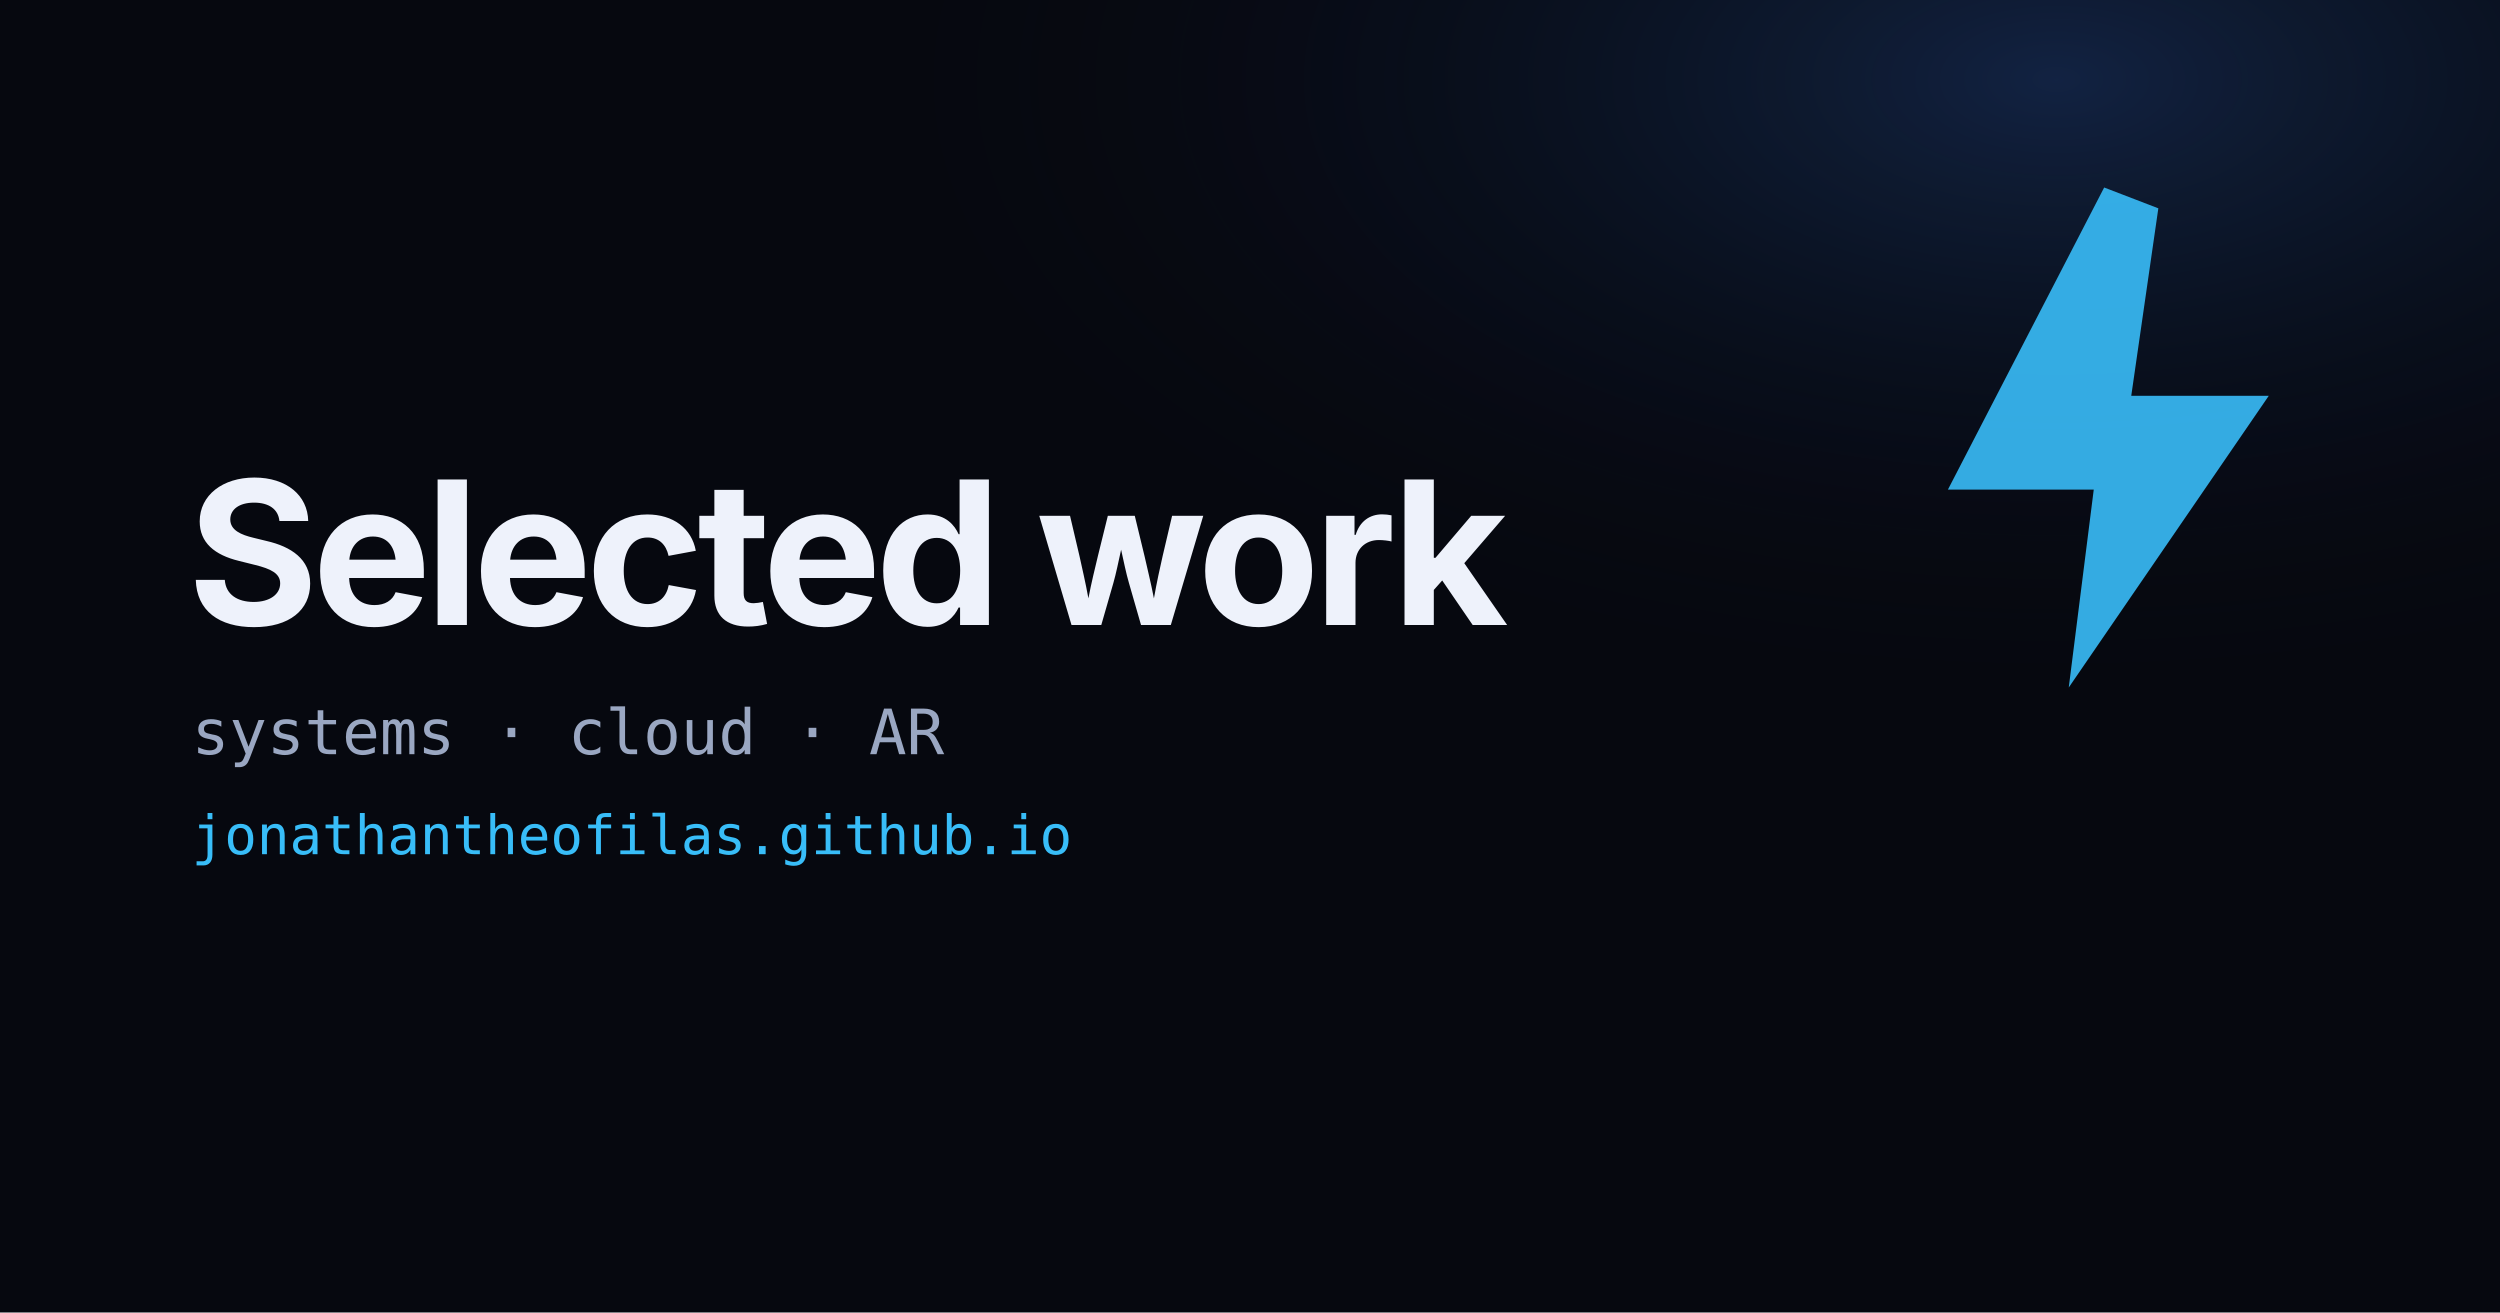
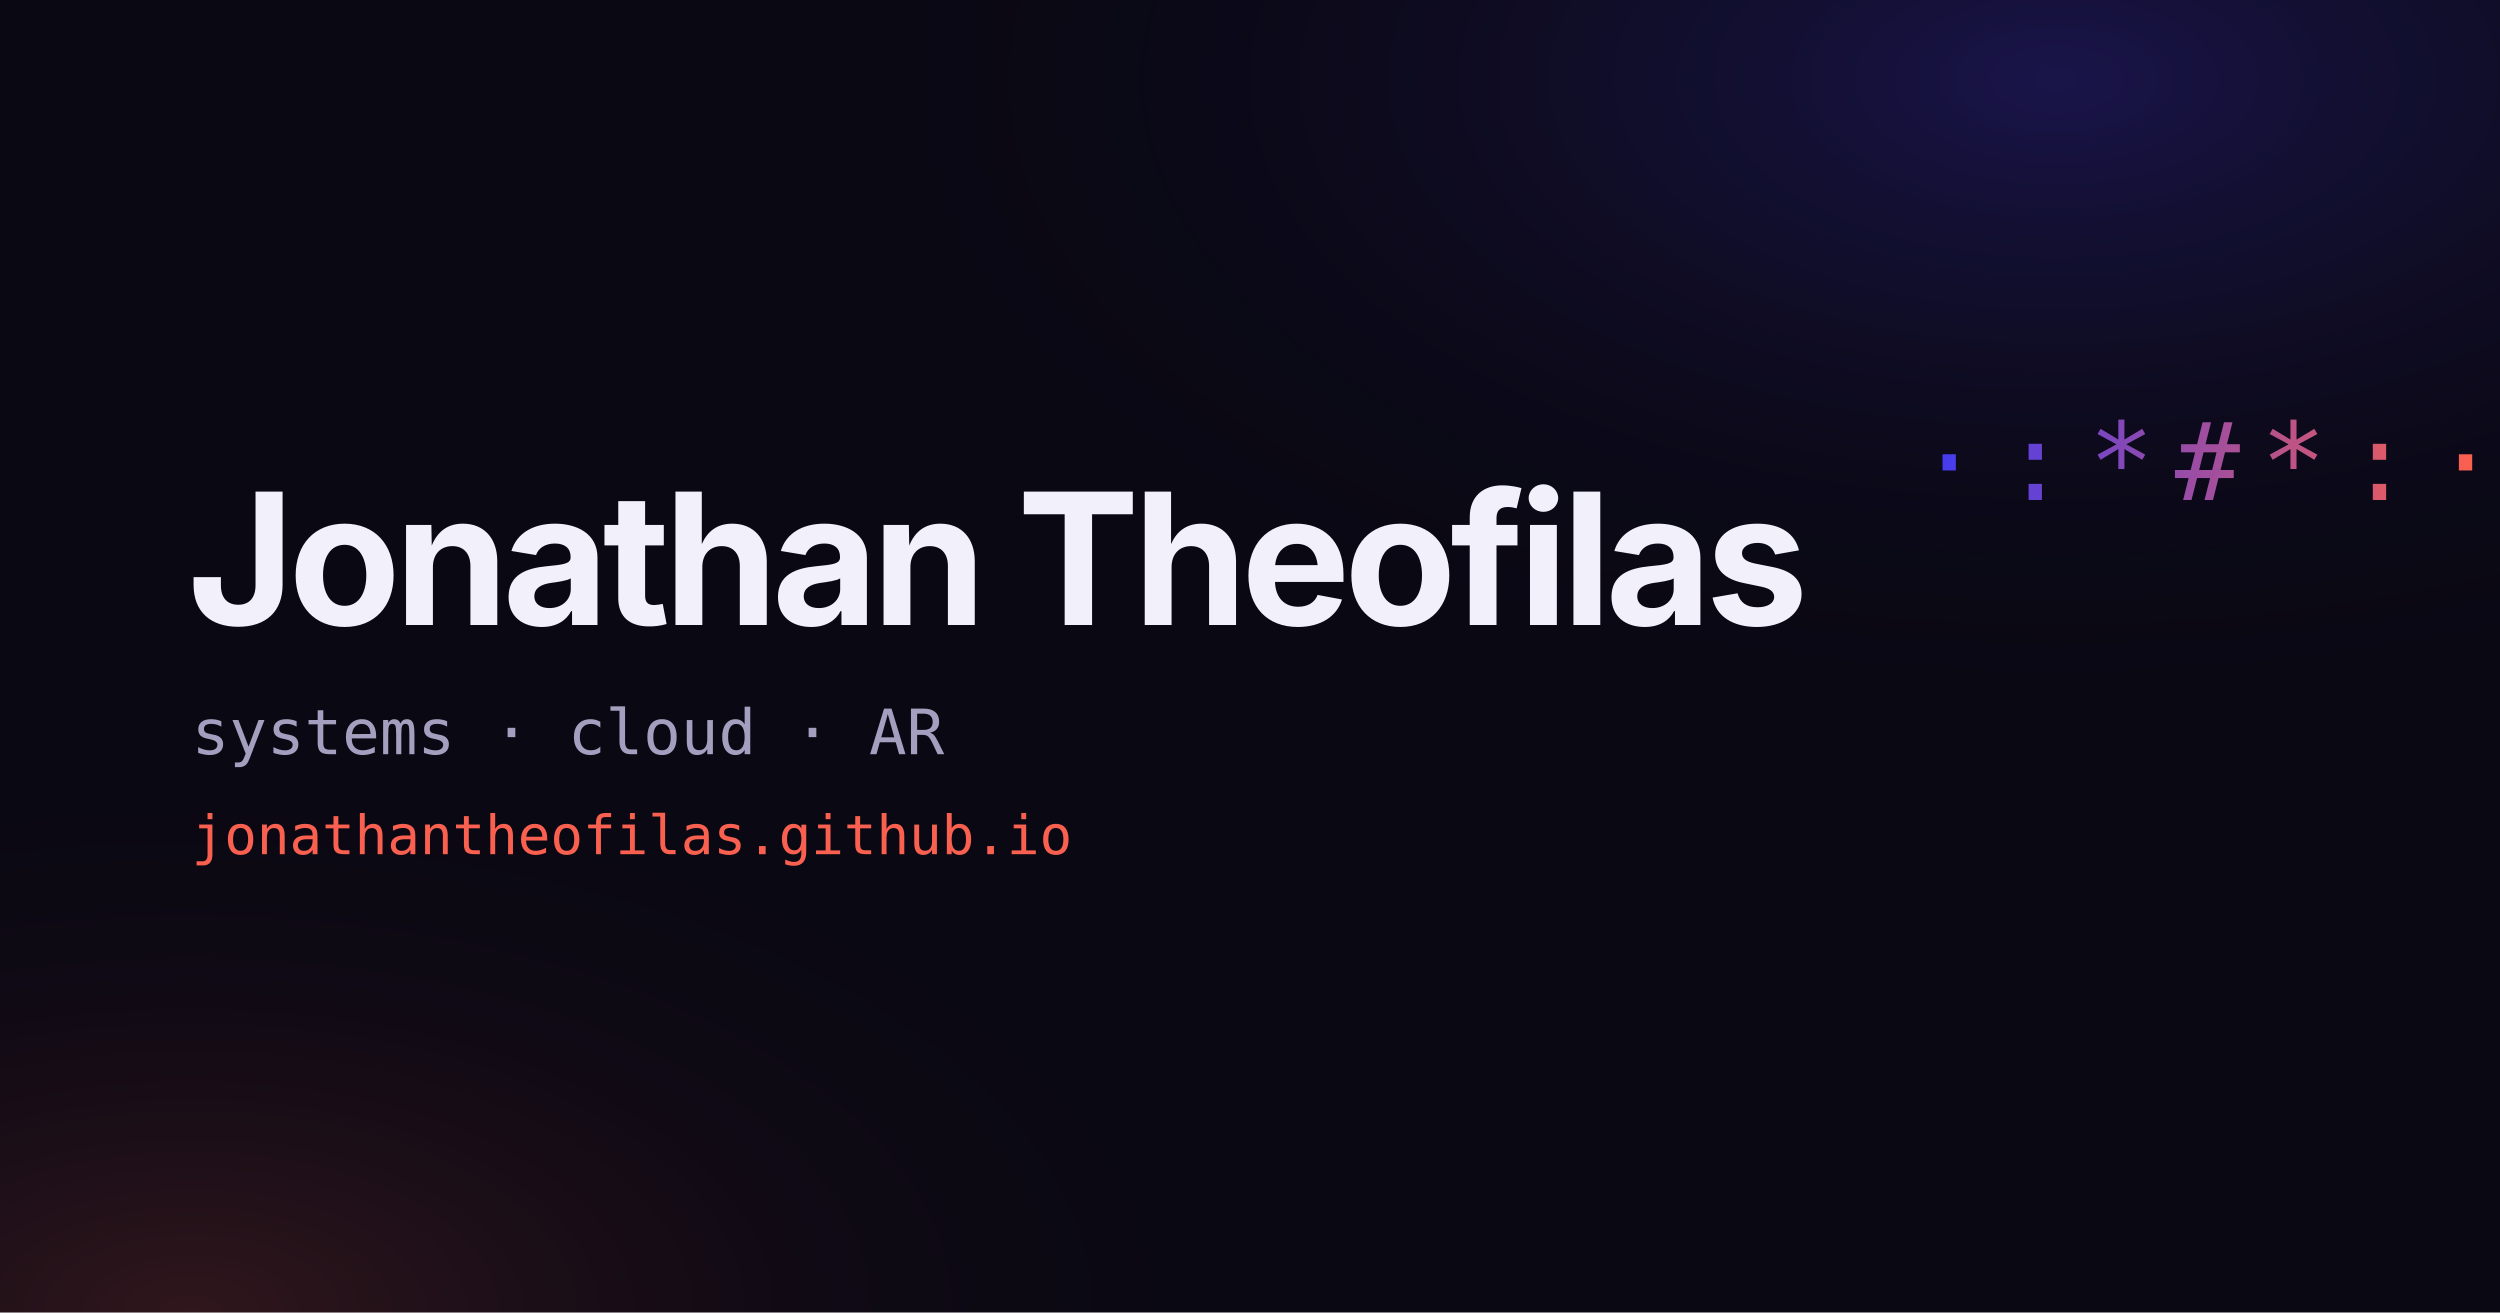
<svg xmlns="http://www.w3.org/2000/svg" width="1200" height="630" viewBox="0 0 1200 630">
-   <rect width="1200" height="630" fill="#06080f" />
-   <radialGradient id="g" cx="82%" cy="6%" r="80%">
-     <stop offset="0%" stop-color="#3b82f6" stop-opacity="0.22" />
-     <stop offset="60%" stop-color="#06080f" stop-opacity="0" />
+   <rect width="1200" height="630" fill="#0a0813" />
+   <radialGradient id="gi" cx="82%" cy="6%" r="80%">
+     <stop offset="0%" stop-color="#463cef" stop-opacity="0.25" />
+     <stop offset="60%" stop-color="#0a0813" stop-opacity="0" />
  </radialGradient>
-   <rect width="1200" height="630" fill="url(#g)" />
-   <path d="M1010 90 935 235h70l-12 95 96-140h-66l13-90z" fill="#38bdf8" opacity="0.9" />
-   <text x="90" y="300" fill="#eef2fb" font-family="'Space Grotesk',Inter,sans-serif" font-size="96" font-weight="700" letter-spacing="-3">Selected work</text>
-   <text x="92" y="362" fill="#9aa7c2" font-family="'JetBrains Mono',monospace" font-size="30">systems · cloud · AR</text>
-   <text x="92" y="410" fill="#38bdf8" font-family="'JetBrains Mono',monospace" font-size="26">jonathantheofilas.github.io</text>
+   <radialGradient id="gc" cx="8%" cy="100%" r="70%">
+     <stop offset="0%" stop-color="#fa604f" stop-opacity="0.16" />
+     <stop offset="60%" stop-color="#0a0813" stop-opacity="0" />
+   </radialGradient>
+   <linearGradient id="grad" x1="0" y1="0" x2="1" y2="0">
+     <stop offset="0%" stop-color="#463cef" />
+     <stop offset="100%" stop-color="#fa604f" />
+   </linearGradient>
+   <rect width="1200" height="630" fill="url(#gi)" />
+   <rect width="1200" height="630" fill="url(#gc)" />
+   <text x="920" y="240" fill="url(#grad)" font-family="'JetBrains Mono',monospace" font-size="52" letter-spacing="10">·:*#*:·</text>
+   <text x="90" y="300" fill="#f2f0fb" font-family="'Space Grotesk',Inter,sans-serif" font-size="88" font-weight="700" letter-spacing="-3">Jonathan Theofilas</text>
+   <text x="92" y="362" fill="#a49fbe" font-family="'JetBrains Mono',monospace" font-size="30">systems · cloud · AR</text>
+   <text x="92" y="410" fill="#fa604f" font-family="'JetBrains Mono',monospace" font-size="26">jonathantheofilas.github.io</text>
</svg>
